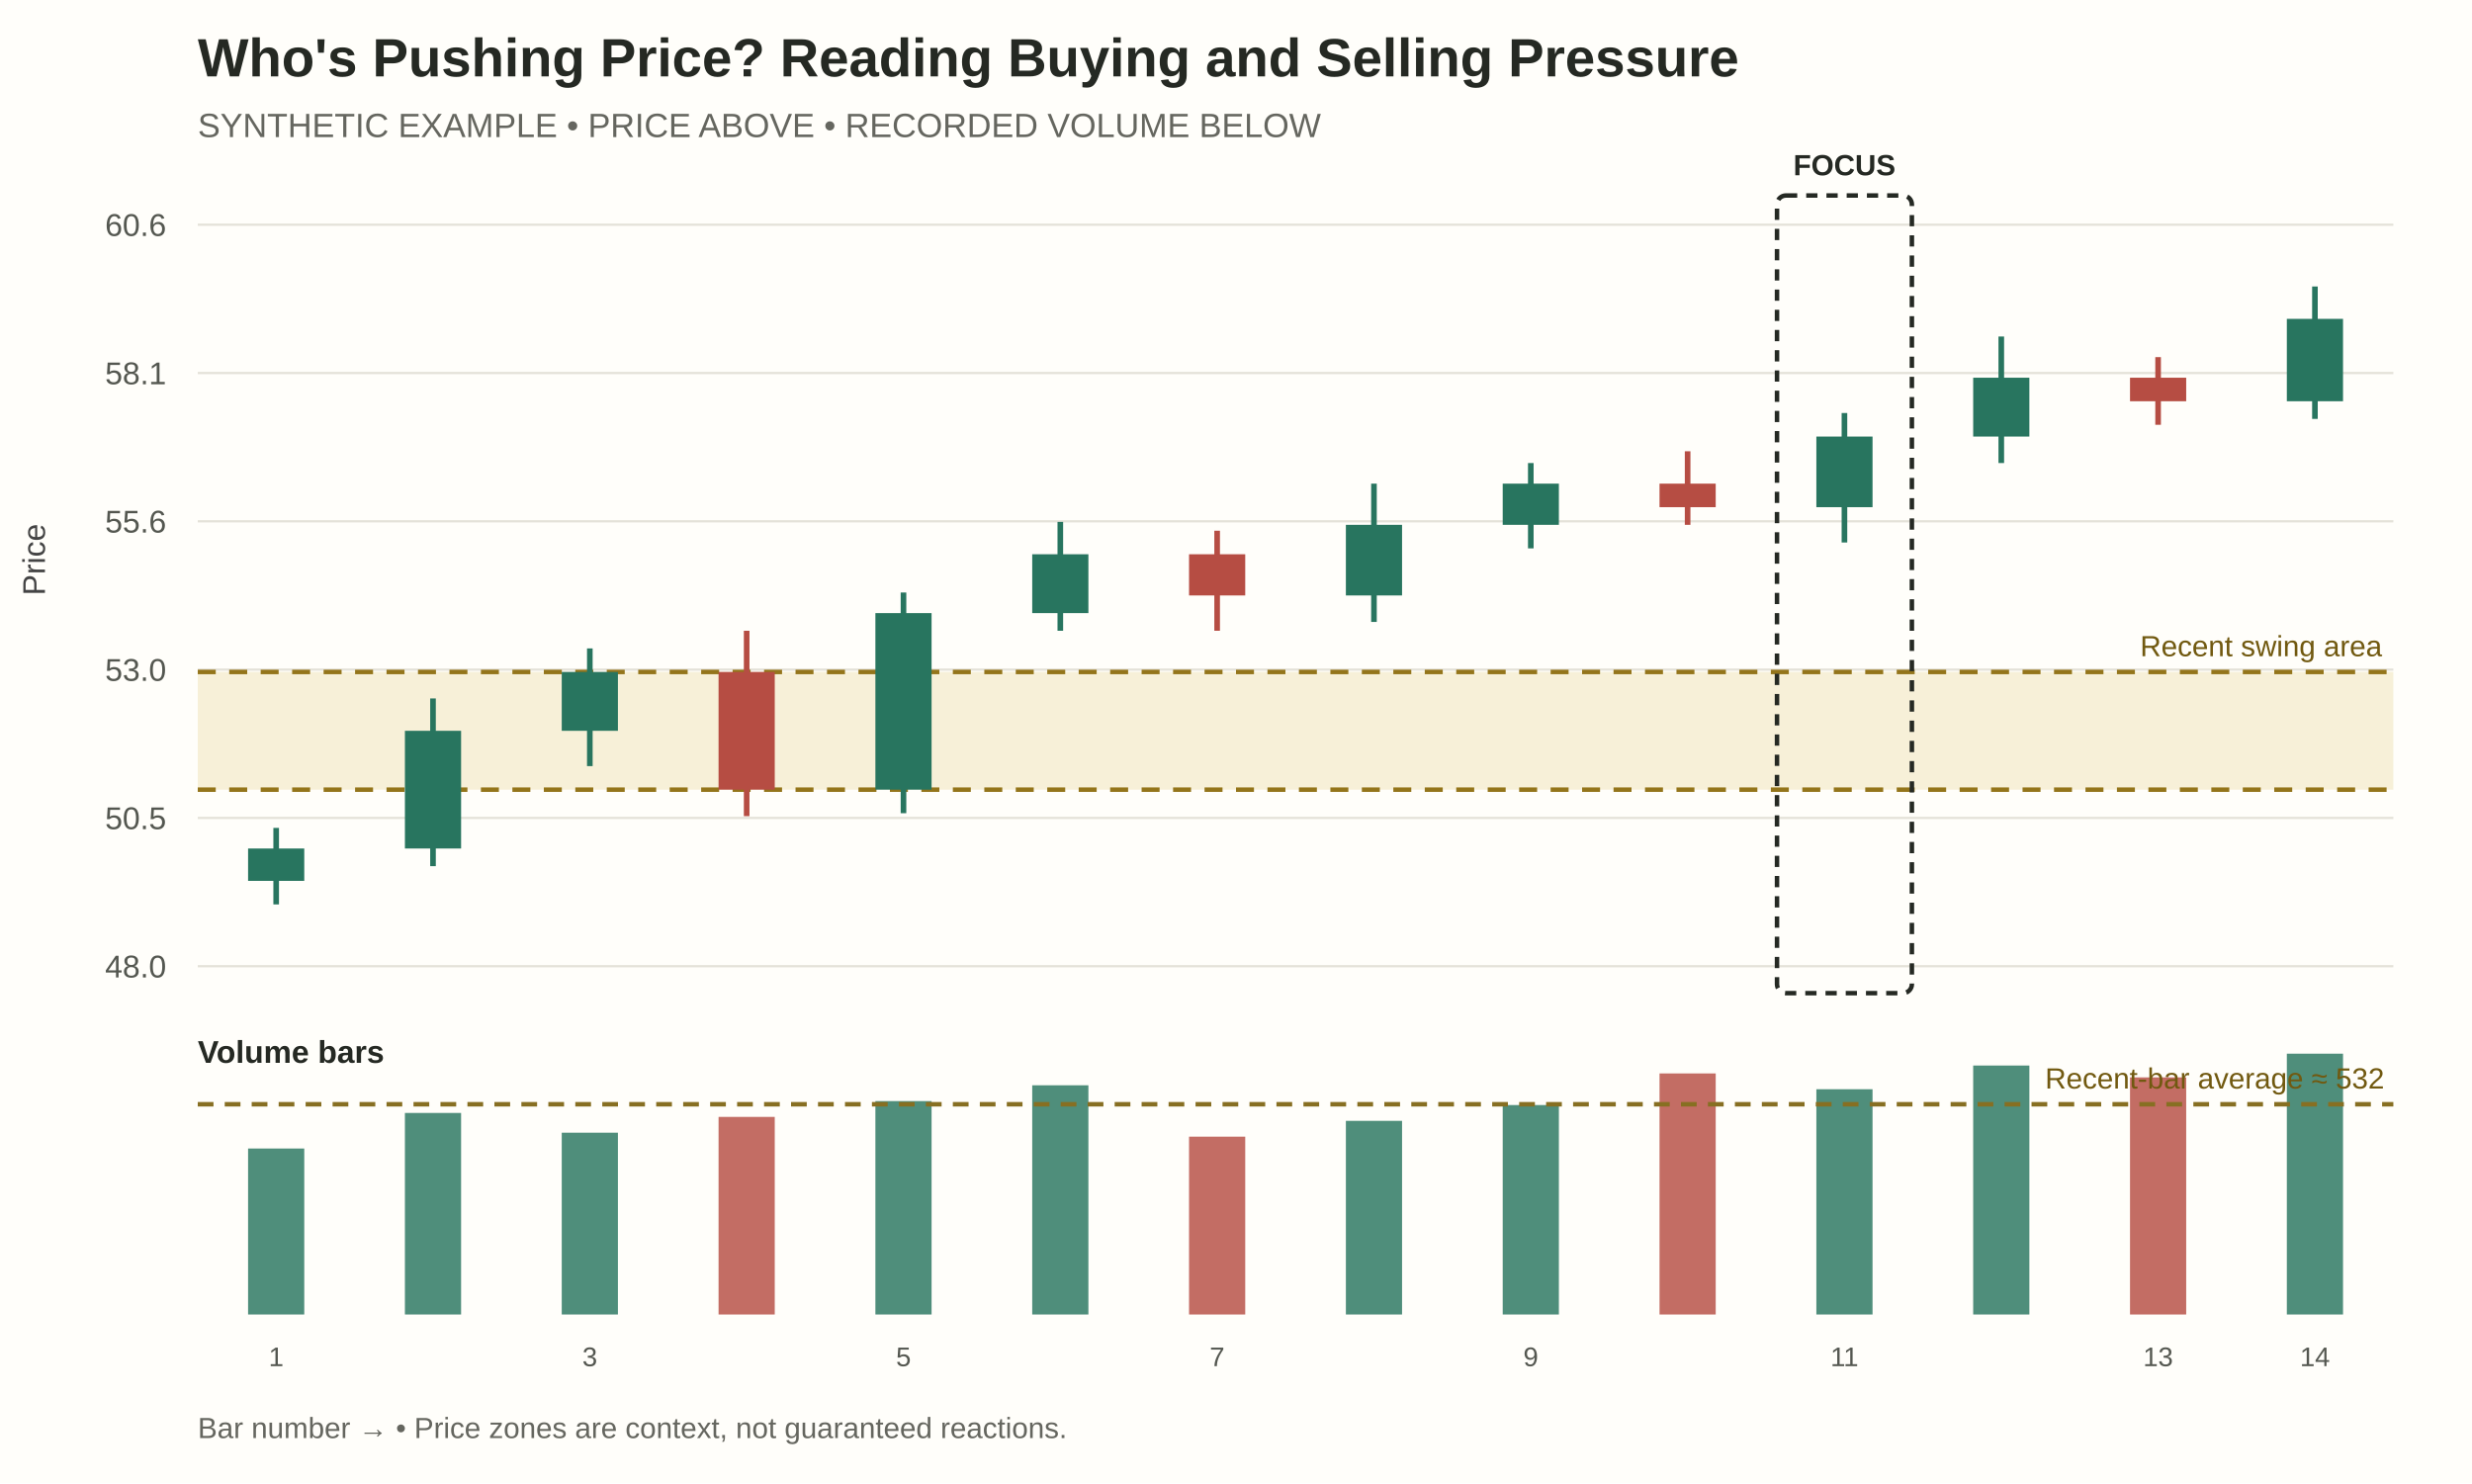
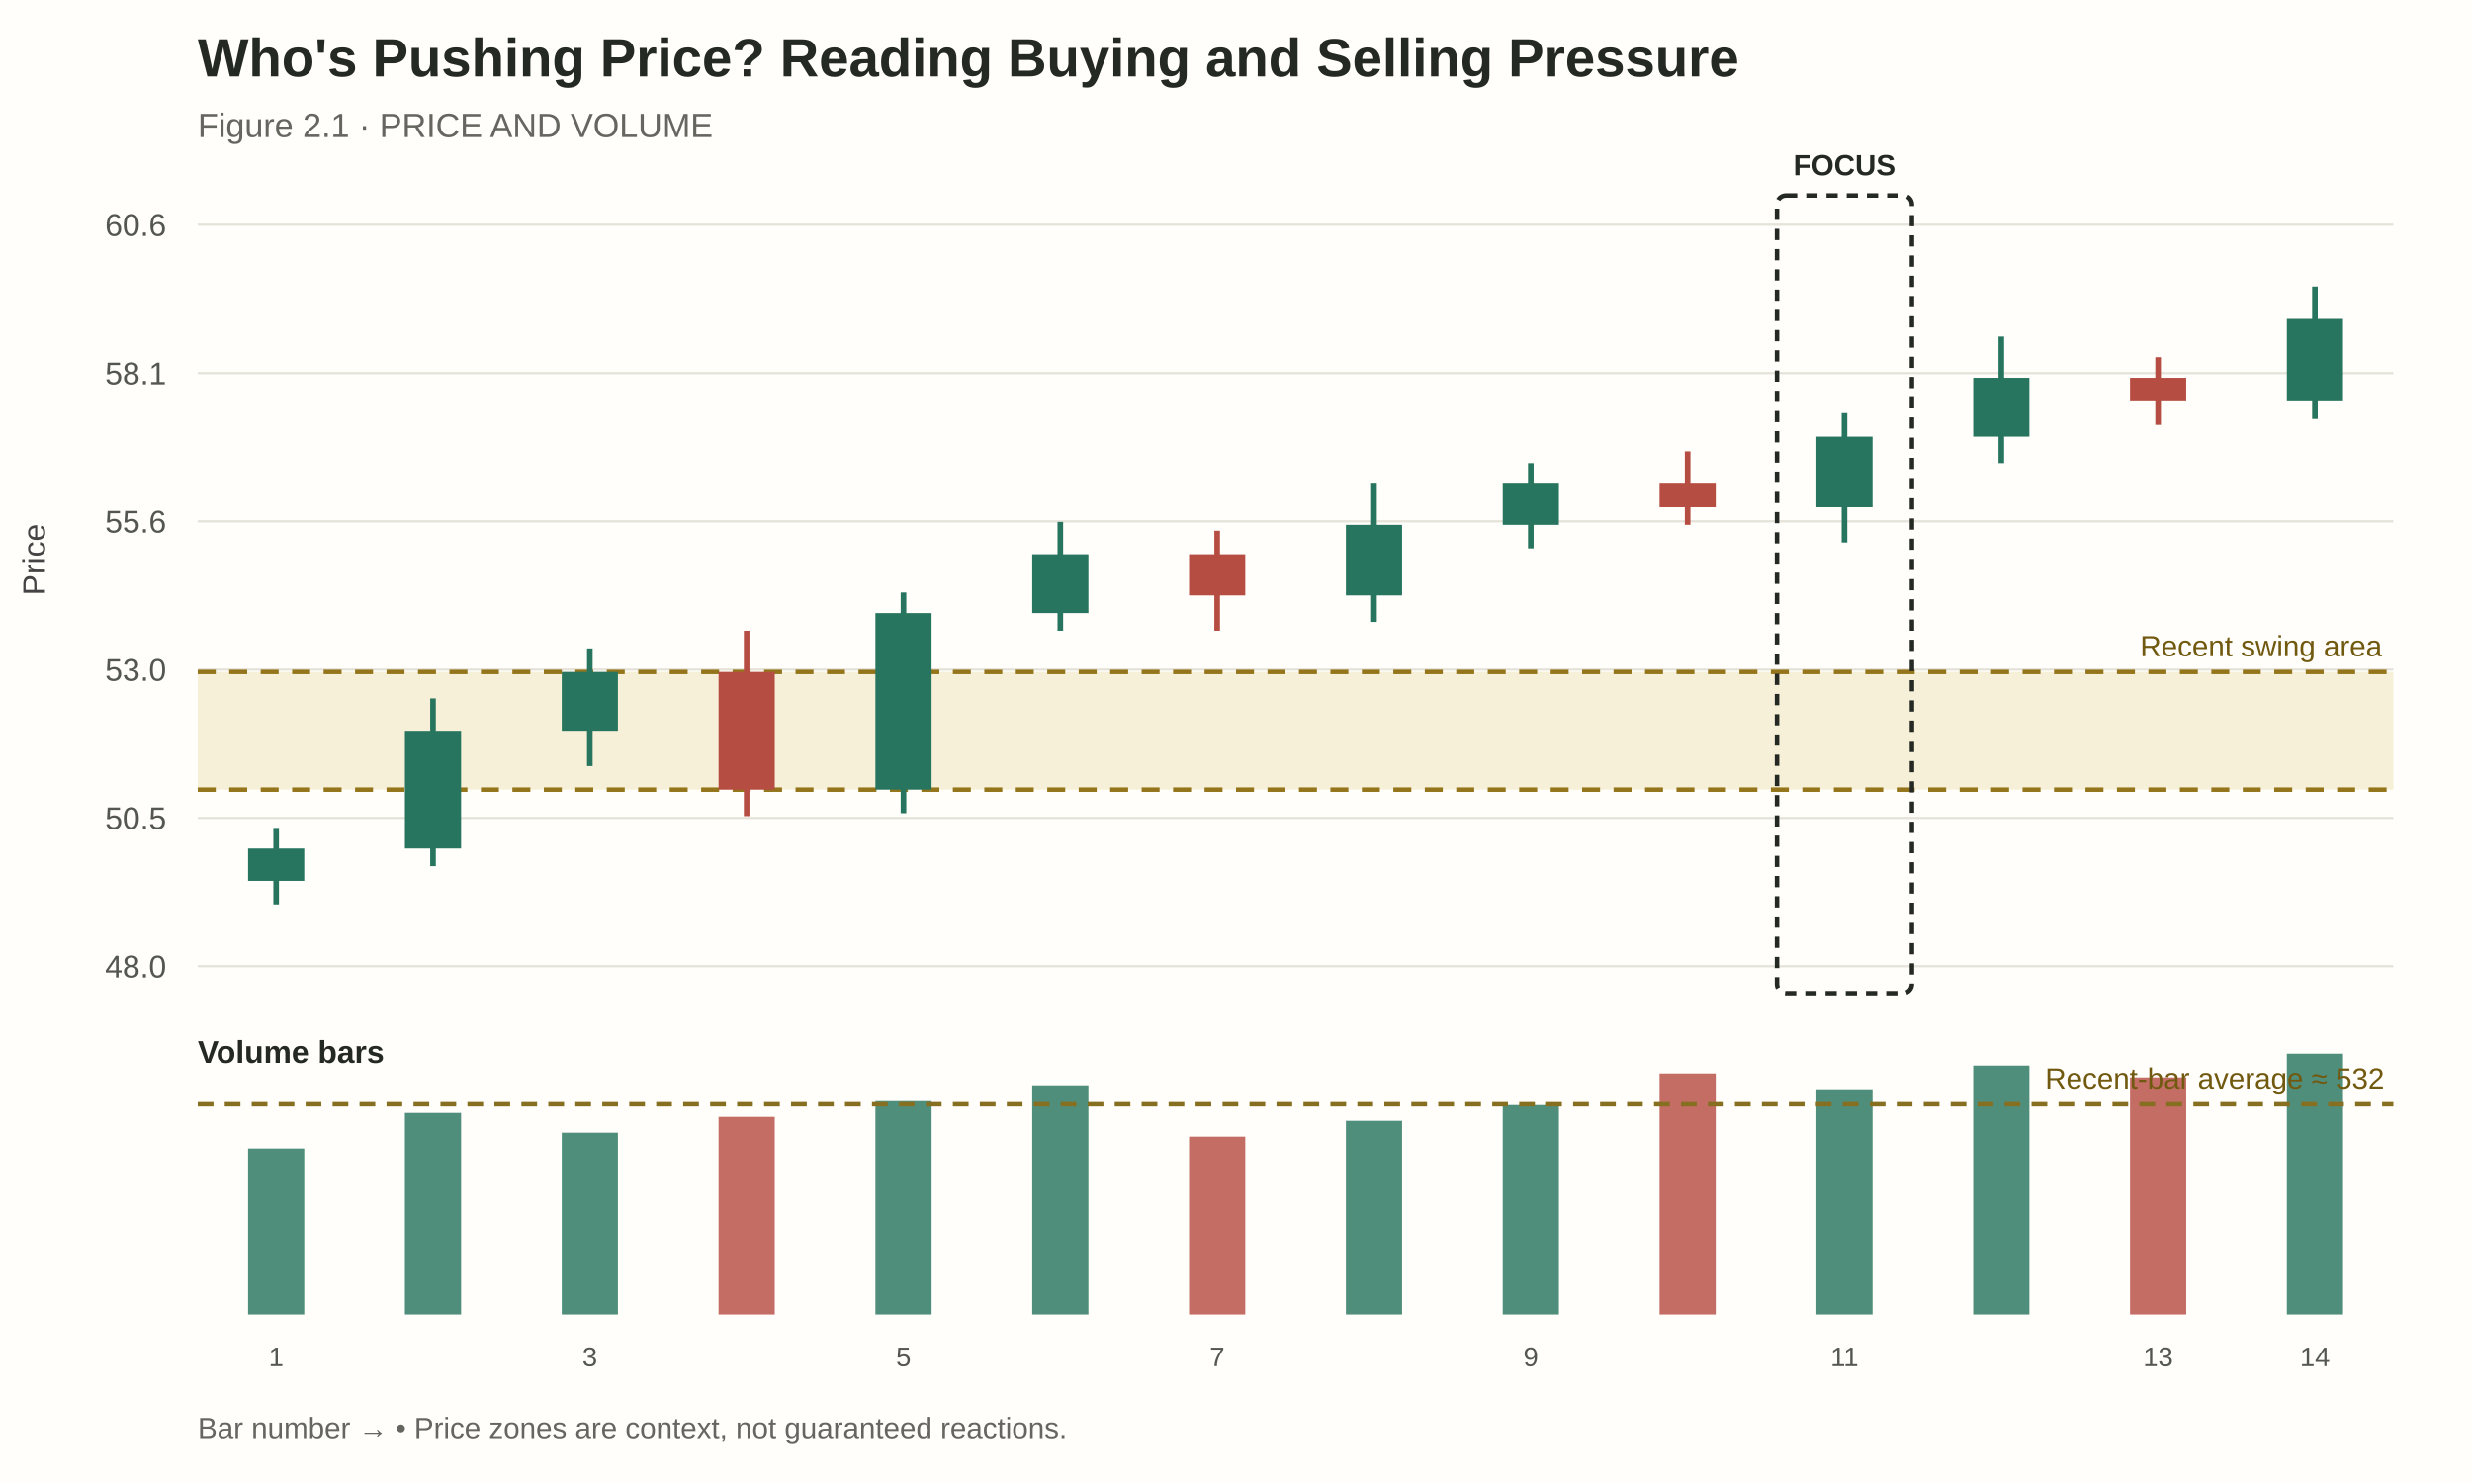
<svg xmlns="http://www.w3.org/2000/svg" role="img" aria-labelledby="chartTitle chartDesc" viewBox="0 0 1100 660" width="1100" height="660">
  <rect width="100%" height="100%" fill="#fffefa" />
  <text x="88" y="34" font-family="Arial,sans-serif" font-size="24" font-weight="700" fill="#252923">Who's Pushing Price? Reading Buying and Selling Pressure</text>
-   <text x="88" y="61" font-family="Arial,sans-serif" font-size="15" fill="#65665f">SYNTHETIC EXAMPLE • PRICE ABOVE • RECORDED VOLUME BELOW</text>
+   <text x="88" y="61" font-family="Arial,sans-serif" font-size="15" fill="#65665f">Figure 2.1 · PRICE AND VOLUME</text>
  <line x1="88" x2="1065" y1="430" y2="430" stroke="#e4e2d9" />
  <text x="74" y="435" text-anchor="end" font-family="Arial,sans-serif" font-size="14" fill="#545750">48.0</text>
  <line x1="88" x2="1065" y1="364" y2="364" stroke="#e4e2d9" />
  <text x="74" y="369" text-anchor="end" font-family="Arial,sans-serif" font-size="14" fill="#545750">50.5</text>
  <line x1="88" x2="1065" y1="298" y2="298" stroke="#e4e2d9" />
  <text x="74" y="303" text-anchor="end" font-family="Arial,sans-serif" font-size="14" fill="#545750">53.0</text>
  <line x1="88" x2="1065" y1="232" y2="232" stroke="#e4e2d9" />
  <text x="74" y="237" text-anchor="end" font-family="Arial,sans-serif" font-size="14" fill="#545750">55.6</text>
  <line x1="88" x2="1065" y1="166" y2="166" stroke="#e4e2d9" />
  <text x="74" y="171" text-anchor="end" font-family="Arial,sans-serif" font-size="14" fill="#545750">58.1</text>
  <line x1="88" x2="1065" y1="100" y2="100" stroke="#e4e2d9" />
  <text x="74" y="105" text-anchor="end" font-family="Arial,sans-serif" font-size="14" fill="#545750">60.6</text>
  <rect x="88" y="299.048" width="977" height="52.381" fill="#dfc66b" opacity=".24" />
  <line x1="88" x2="1065" y1="299.048" y2="299.048" stroke="#94751b" stroke-width="2" stroke-dasharray="8 6" />
  <line x1="88" x2="1065" y1="351.429" y2="351.429" stroke="#94751b" stroke-width="2" stroke-dasharray="8 6" />
  <text x="1060" y="292.048" text-anchor="end" font-family="Arial,sans-serif" font-size="13" fill="#715910">Recent swing area</text>
  <text x="20" y="265" transform="rotate(-90 20 265)" font-family="Arial,sans-serif" font-size="14" fill="#444">Price</text>
  <line x1="122.893" x2="122.893" y1="368.452" y2="402.5" stroke="#28755f" stroke-width="2.5" />
  <rect x="110.393" y="377.619" width="25" height="14.405" fill="#28755f" />
  <rect x="110.393" y="511.136" width="25" height="73.864" fill="#28755f" opacity=".82" />
  <text x="122.893" y="608" text-anchor="middle" font-family="Arial,sans-serif" font-size="12" fill="#545750">1</text>
  <line x1="192.679" x2="192.679" y1="310.833" y2="385.476" stroke="#28755f" stroke-width="2.5" />
  <rect x="180.179" y="325.238" width="25" height="52.381" fill="#28755f" />
  <rect x="180.179" y="495.308" width="25" height="89.692" fill="#28755f" opacity=".82" />
  <line x1="262.464" x2="262.464" y1="288.571" y2="340.952" stroke="#28755f" stroke-width="2.5" />
  <rect x="249.964" y="299.048" width="25" height="26.19" fill="#28755f" />
  <rect x="249.964" y="504.102" width="25" height="80.898" fill="#28755f" opacity=".82" />
  <text x="262.464" y="608" text-anchor="middle" font-family="Arial,sans-serif" font-size="12" fill="#545750">3</text>
  <line x1="332.25" x2="332.25" y1="280.714" y2="363.214" stroke="#b64d43" stroke-width="2.5" />
  <rect x="319.75" y="299.048" width="25" height="52.381" fill="#b64d43" />
  <rect x="319.75" y="497.067" width="25" height="87.933" fill="#b64d43" opacity=".82" />
  <line x1="402.036" x2="402.036" y1="263.69" y2="361.905" stroke="#28755f" stroke-width="2.5" />
  <rect x="389.536" y="272.857" width="25" height="78.571" fill="#28755f" />
  <rect x="389.536" y="490.032" width="25" height="94.968" fill="#28755f" opacity=".82" />
  <text x="402.036" y="608" text-anchor="middle" font-family="Arial,sans-serif" font-size="12" fill="#545750">5</text>
  <line x1="471.821" x2="471.821" y1="232.262" y2="280.714" stroke="#28755f" stroke-width="2.5" />
  <rect x="459.321" y="246.667" width="25" height="26.19" fill="#28755f" />
  <rect x="459.321" y="482.998" width="25" height="102.002" fill="#28755f" opacity=".82" />
  <line x1="541.607" x2="541.607" y1="236.19" y2="280.714" stroke="#b64d43" stroke-width="2.5" />
  <rect x="529.107" y="246.667" width="25" height="18.333" fill="#b64d43" />
  <rect x="529.107" y="505.86" width="25" height="79.14" fill="#b64d43" opacity=".82" />
  <text x="541.607" y="608" text-anchor="middle" font-family="Arial,sans-serif" font-size="12" fill="#545750">7</text>
  <line x1="611.393" x2="611.393" y1="215.238" y2="276.786" stroke="#28755f" stroke-width="2.5" />
  <rect x="598.893" y="233.571" width="25" height="31.429" fill="#28755f" />
  <rect x="598.893" y="498.826" width="25" height="86.174" fill="#28755f" opacity=".82" />
  <line x1="681.179" x2="681.179" y1="206.071" y2="244.048" stroke="#28755f" stroke-width="2.5" />
  <rect x="668.679" y="215.238" width="25" height="18.333" fill="#28755f" />
  <rect x="668.679" y="491.791" width="25" height="93.209" fill="#28755f" opacity=".82" />
  <text x="681.179" y="608" text-anchor="middle" font-family="Arial,sans-serif" font-size="12" fill="#545750">9</text>
  <line x1="750.964" x2="750.964" y1="200.833" y2="233.571" stroke="#b64d43" stroke-width="2.5" />
  <rect x="738.464" y="215.238" width="25" height="10.476" fill="#b64d43" />
  <rect x="738.464" y="477.722" width="25" height="107.278" fill="#b64d43" opacity=".82" />
  <line x1="820.75" x2="820.75" y1="183.81" y2="241.429" stroke="#28755f" stroke-width="2.5" />
  <rect x="808.25" y="194.286" width="25" height="31.429" fill="#28755f" />
  <rect x="808.25" y="484.756" width="25" height="100.244" fill="#28755f" opacity=".82" />
  <text x="820.75" y="608" text-anchor="middle" font-family="Arial,sans-serif" font-size="12" fill="#545750">11</text>
  <rect x="790.742" y="87" width="60.016" height="355" fill="none" stroke="#252923" stroke-width="2" stroke-dasharray="5 4" rx="4" />
  <text x="820.75" y="78" text-anchor="middle" font-family="Arial,sans-serif" font-size="13" font-weight="700" fill="#252923">FOCUS</text>
  <line x1="890.536" x2="890.536" y1="149.762" y2="206.071" stroke="#28755f" stroke-width="2.5" />
  <rect x="878.036" y="168.095" width="25" height="26.19" fill="#28755f" />
  <rect x="878.036" y="474.205" width="25" height="110.795" fill="#28755f" opacity=".82" />
  <line x1="960.321" x2="960.321" y1="158.929" y2="189.048" stroke="#b64d43" stroke-width="2.5" />
  <rect x="947.821" y="168.095" width="25" height="10.476" fill="#b64d43" />
  <rect x="947.821" y="479.481" width="25" height="105.519" fill="#b64d43" opacity=".82" />
  <text x="960.321" y="608" text-anchor="middle" font-family="Arial,sans-serif" font-size="12" fill="#545750">13</text>
  <line x1="1030.107" x2="1030.107" y1="127.5" y2="186.429" stroke="#28755f" stroke-width="2.5" />
  <rect x="1017.607" y="141.905" width="25" height="36.667" fill="#28755f" />
  <rect x="1017.607" y="468.929" width="25" height="116.071" fill="#28755f" opacity=".82" />
  <text x="1030.107" y="608" text-anchor="middle" font-family="Arial,sans-serif" font-size="12" fill="#545750">14</text>
  <line x1="88" x2="1065" y1="491.439" y2="491.439" stroke="#876f22" stroke-width="2" stroke-dasharray="7 5" />
  <text x="1061" y="484.439" text-anchor="end" font-family="Arial,sans-serif" font-size="13" fill="#715910">Recent-bar average ≈ 532</text>
  <text x="88" y="473" font-family="Arial,sans-serif" font-size="14" font-weight="700" fill="#252923">Volume bars</text>
  <text x="88" y="640" font-family="Arial,sans-serif" font-size="13" fill="#65665f">Bar number → • Price zones are context, not guaranteed reactions.</text>
</svg>
